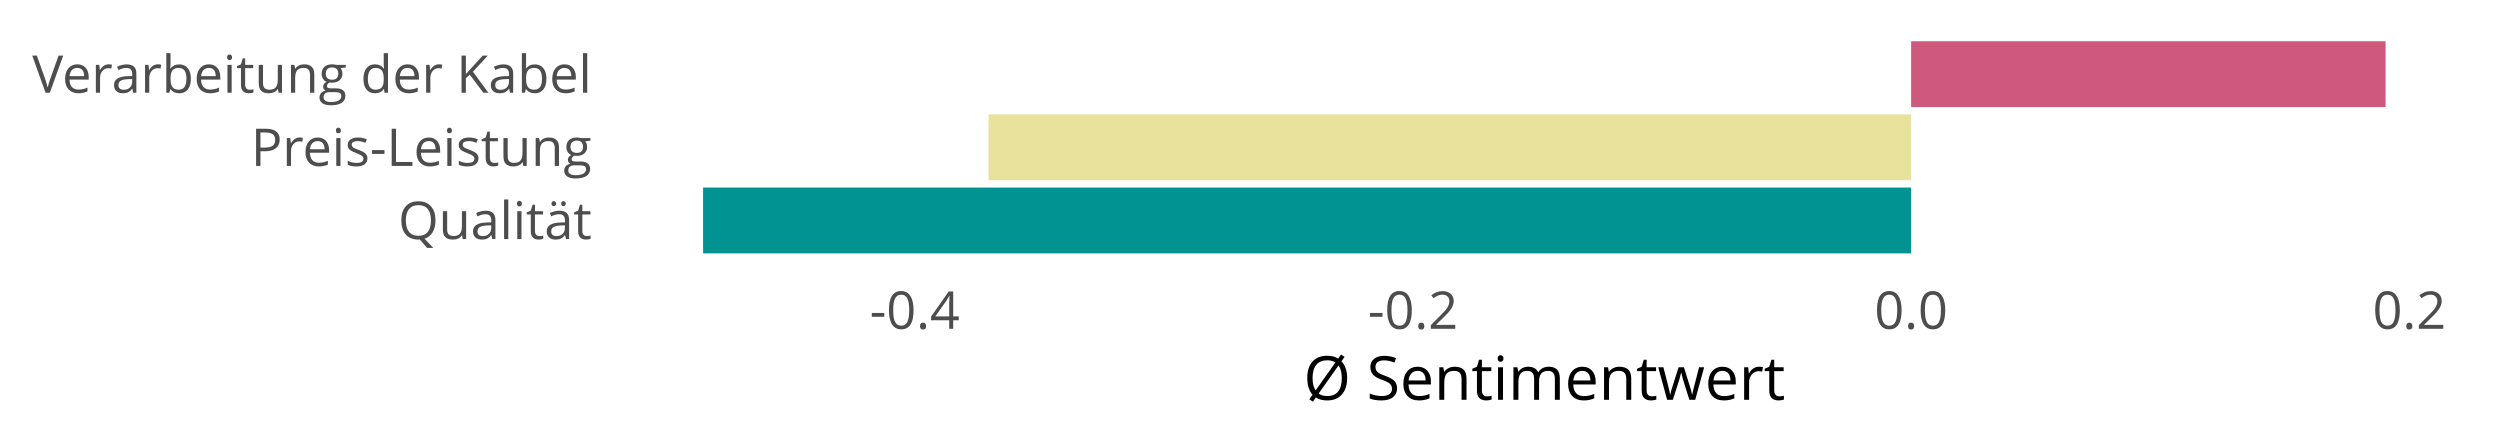
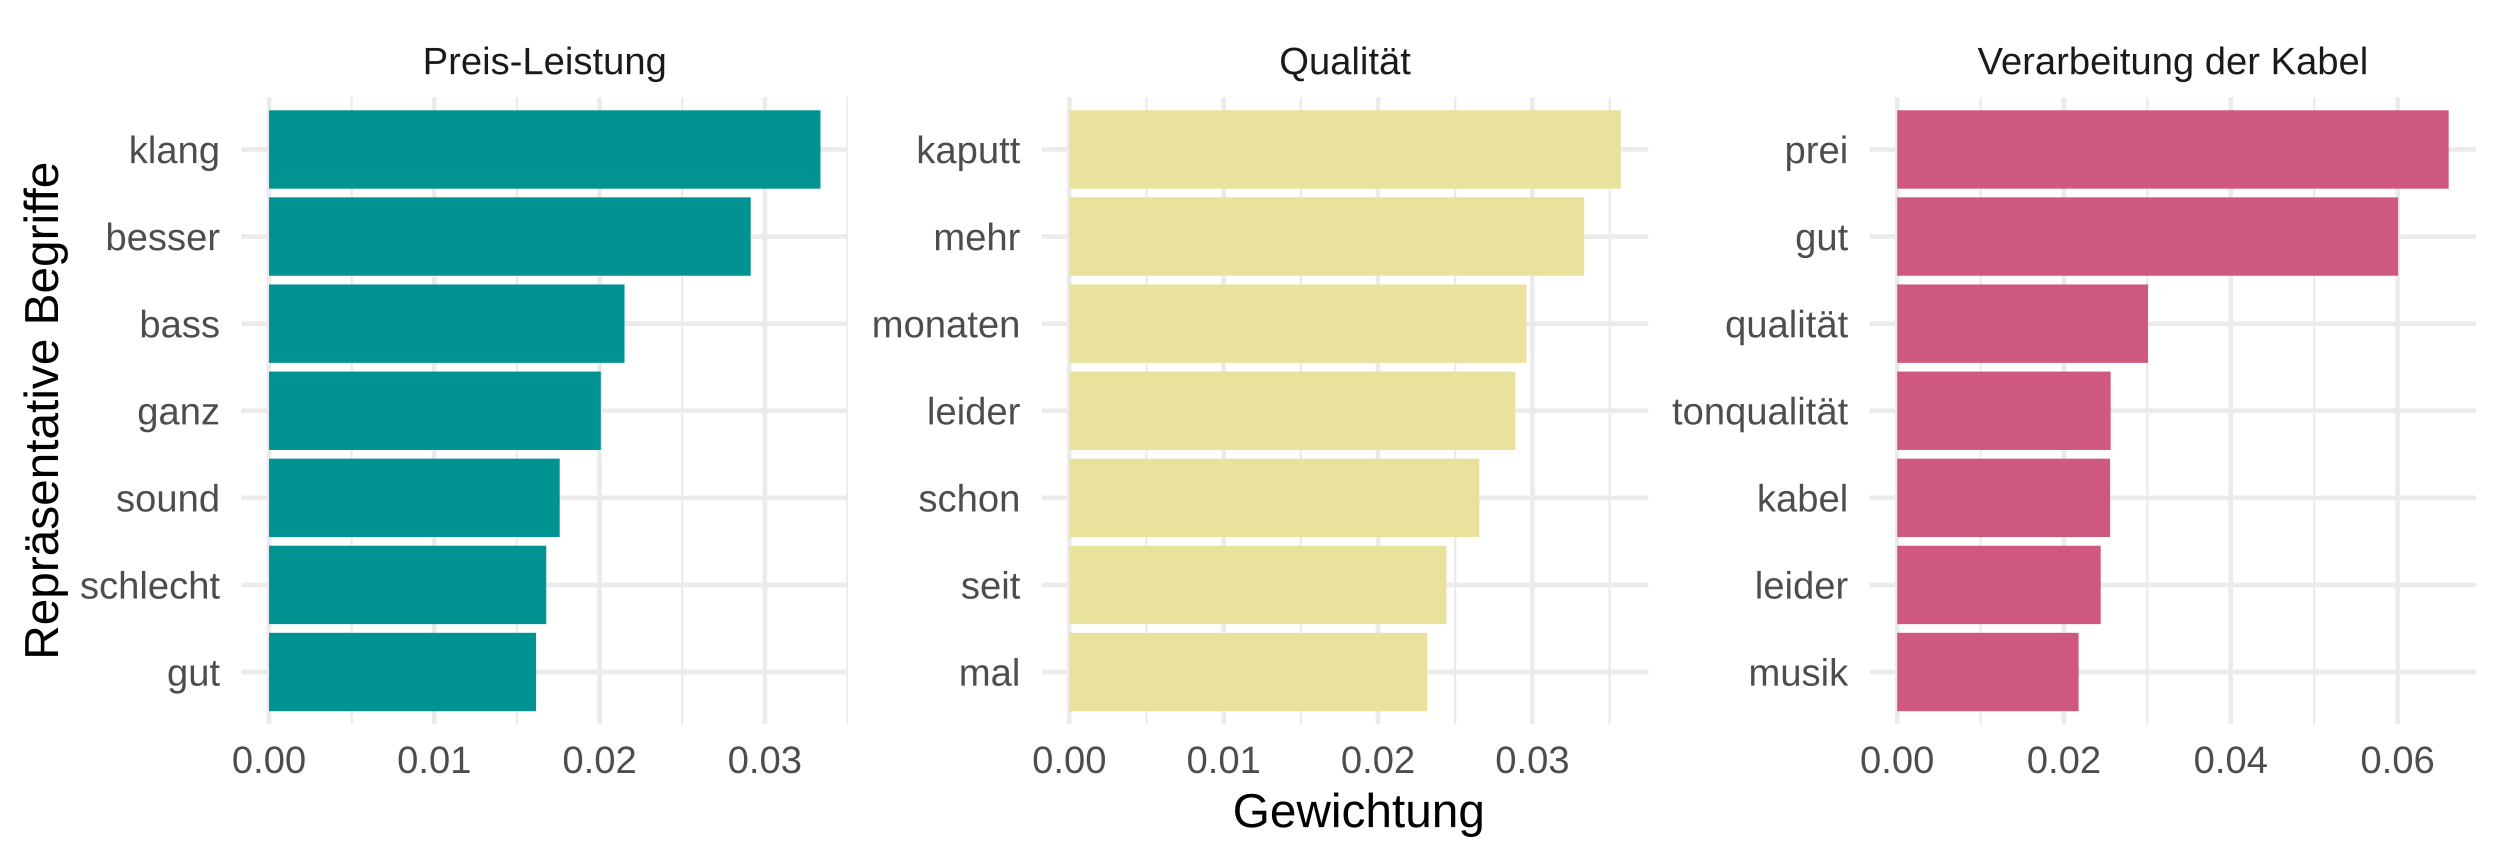
- <svg xmlns="http://www.w3.org/2000/svg" width="576.00pt" height="102.46pt" viewBox="0 0 576.00 102.46">
+ <svg xmlns="http://www.w3.org/2000/svg" width="576.00pt" height="198.37pt" viewBox="0 0 576.00 198.37">
  <g class="svglite">
    <defs>
      <style type="text/css">
    .svglite line, .svglite polyline, .svglite polygon, .svglite path, .svglite rect, .svglite circle {
      fill: none;
      stroke: #000000;
      stroke-linecap: round;
      stroke-linejoin: round;
      stroke-miterlimit: 10.00;
    }
    .svglite text {
      white-space: pre;
    }
    .svglite g.glyphgroup path {
      fill: inherit;
      stroke: none;
    }
  </style>
    </defs>
    <rect width="100%" height="100%" style="stroke: none; fill: none;" />
    <defs>
-       <clipPath id="cpMC4wMHw1NzYuMDB8MC4wMHwxMDIuNDY=">
-         <rect x="0.00" y="0.00" width="576.00" height="102.46" />
+       <clipPath id="cpMC4wMHw1NzYuMDB8MC4wMHwxOTguMzc=">
+         <rect x="0.00" y="0.00" width="576.00" height="198.37" />
      </clipPath>
    </defs>
-     <g clip-path="url(#cpMC4wMHw1NzYuMDB8MC4wMHwxMDIuNDY=)">
-       <rect x="0.00" y="0.00" width="576.00" height="102.46" style="stroke-width: 1.36; stroke: none;" />
-     </g>
+     <g clip-path="url(#cpMC4wMHw1NzYuMDB8MC4wMHwxOTguMzc=)">
+ </g>
    <defs>
-       <clipPath id="cpMTQyLjYxfDU2OS4wM3w2Ljk3fDYwLjkx">
-         <rect x="142.61" y="6.97" width="426.42" height="53.94" />
+       <clipPath id="cpNTUuNjN8MTk1LjM5fDIyLjQwfDE2Ni44Nw==">
+         <rect x="55.63" y="22.40" width="139.76" height="144.48" />
      </clipPath>
    </defs>
-     <g clip-path="url(#cpMTQyLjYxfDU2OS4wM3w2Ljk3fDYwLjkx)">
-       <rect x="142.61" y="6.97" width="426.42" height="53.94" style="stroke-width: 1.36; stroke: none;" />
-       <rect x="161.99" y="43.21" width="278.33" height="15.17" style="stroke-width: 1.07; stroke: none; stroke-linecap: butt; stroke-linejoin: miter; fill: #009392;" />
-       <rect x="227.75" y="26.36" width="212.57" height="15.17" style="stroke-width: 1.07; stroke: none; stroke-linecap: butt; stroke-linejoin: miter; fill: #E9E29C;" />
-       <rect x="440.32" y="9.50" width="109.32" height="15.17" style="stroke-width: 1.07; stroke: none; stroke-linecap: butt; stroke-linejoin: miter; fill: #CF597E;" />
+     <g clip-path="url(#cpNTUuNjN8MTk1LjM5fDIyLjQwfDE2Ni44Nw==)">
+       <polyline points="81.02,166.87 81.02,22.40 " style="stroke-width: 0.53; stroke: #EBEBEB; stroke-linecap: butt;" />
+       <polyline points="119.10,166.87 119.10,22.40 " style="stroke-width: 0.53; stroke: #EBEBEB; stroke-linecap: butt;" />
+       <polyline points="157.18,166.87 157.18,22.40 " style="stroke-width: 0.53; stroke: #EBEBEB; stroke-linecap: butt;" />
+       <polyline points="195.26,166.87 195.26,22.40 " style="stroke-width: 0.53; stroke: #EBEBEB; stroke-linecap: butt;" />
+       <polyline points="55.63,154.83 195.39,154.83 " style="stroke-width: 1.07; stroke: #EBEBEB; stroke-linecap: butt;" />
+       <polyline points="55.63,134.77 195.39,134.77 " style="stroke-width: 1.07; stroke: #EBEBEB; stroke-linecap: butt;" />
+       <polyline points="55.63,114.70 195.39,114.70 " style="stroke-width: 1.07; stroke: #EBEBEB; stroke-linecap: butt;" />
+       <polyline points="55.63,94.63 195.39,94.63 " style="stroke-width: 1.07; stroke: #EBEBEB; stroke-linecap: butt;" />
+       <polyline points="55.63,74.57 195.39,74.57 " style="stroke-width: 1.07; stroke: #EBEBEB; stroke-linecap: butt;" />
+       <polyline points="55.63,54.50 195.39,54.50 " style="stroke-width: 1.07; stroke: #EBEBEB; stroke-linecap: butt;" />
+       <polyline points="55.63,34.44 195.39,34.44 " style="stroke-width: 1.07; stroke: #EBEBEB; stroke-linecap: butt;" />
+       <polyline points="61.98,166.87 61.98,22.40 " style="stroke-width: 1.07; stroke: #EBEBEB; stroke-linecap: butt;" />
+       <polyline points="100.06,166.87 100.06,22.40 " style="stroke-width: 1.07; stroke: #EBEBEB; stroke-linecap: butt;" />
+       <polyline points="138.14,166.87 138.14,22.40 " style="stroke-width: 1.07; stroke: #EBEBEB; stroke-linecap: butt;" />
+       <polyline points="176.22,166.87 176.22,22.40 " style="stroke-width: 1.07; stroke: #EBEBEB; stroke-linecap: butt;" />
+       <rect x="61.98" y="25.41" width="127.06" height="18.06" style="stroke-width: 1.07; stroke: none; stroke-linecap: butt; stroke-linejoin: miter; fill: #009392;" />
+       <rect x="61.98" y="45.47" width="110.98" height="18.06" style="stroke-width: 1.07; stroke: none; stroke-linecap: butt; stroke-linejoin: miter; fill: #009392;" />
+       <rect x="61.98" y="65.54" width="81.91" height="18.06" style="stroke-width: 1.07; stroke: none; stroke-linecap: butt; stroke-linejoin: miter; fill: #009392;" />
+       <rect x="61.98" y="85.61" width="76.45" height="18.06" style="stroke-width: 1.07; stroke: none; stroke-linecap: butt; stroke-linejoin: miter; fill: #009392;" />
+       <rect x="61.98" y="105.67" width="66.98" height="18.06" style="stroke-width: 1.07; stroke: none; stroke-linecap: butt; stroke-linejoin: miter; fill: #009392;" />
+       <rect x="61.98" y="125.74" width="63.88" height="18.06" style="stroke-width: 1.07; stroke: none; stroke-linecap: butt; stroke-linejoin: miter; fill: #009392;" />
+       <rect x="61.98" y="145.80" width="61.54" height="18.06" style="stroke-width: 1.07; stroke: none; stroke-linecap: butt; stroke-linejoin: miter; fill: #009392;" />
    </g>
-     <g clip-path="url(#cpMC4wMHw1NzYuMDB8MC4wMHwxMDIuNDY=)">
-       <text x="136.33" y="55.08" text-anchor="end" style="font-size: 12.00px;fill: #4D4D4D; font-family: &quot;Open Sans&quot;;" textLength="44.66px" lengthAdjust="spacingAndGlyphs">Qualität</text>
-       <text x="136.33" y="38.23" text-anchor="end" style="font-size: 12.00px;fill: #4D4D4D; font-family: &quot;Open Sans&quot;;" textLength="78.73px" lengthAdjust="spacingAndGlyphs">Preis-Leistung</text>
-       <text x="136.33" y="21.37" text-anchor="end" style="font-size: 12.00px;fill: #4D4D4D; font-family: &quot;Open Sans&quot;;" textLength="129.36px" lengthAdjust="spacingAndGlyphs">Verarbeitung der Kabel</text>
-       <text x="210.75" y="75.76" text-anchor="middle" style="font-size: 12.00px;fill: #4D4D4D; font-family: &quot;Open Sans&quot;;" textLength="20.73px" lengthAdjust="spacingAndGlyphs">-0.4</text>
-       <text x="325.54" y="75.76" text-anchor="middle" style="font-size: 12.00px;fill: #4D4D4D; font-family: &quot;Open Sans&quot;;" textLength="20.73px" lengthAdjust="spacingAndGlyphs">-0.2</text>
-       <text x="440.32" y="75.76" text-anchor="middle" style="font-size: 12.00px;fill: #4D4D4D; font-family: &quot;Open Sans&quot;;" textLength="16.88px" lengthAdjust="spacingAndGlyphs">0.0</text>
-       <text x="555.11" y="75.76" text-anchor="middle" style="font-size: 12.00px;fill: #4D4D4D; font-family: &quot;Open Sans&quot;;" textLength="16.88px" lengthAdjust="spacingAndGlyphs">0.2</text>
-       <text x="355.82" y="92.12" text-anchor="middle" style="font-size: 14.00px; font-family: &quot;Open Sans&quot;;" textLength="110.98px" lengthAdjust="spacingAndGlyphs">Ø Sentimentwert</text>
+     <g clip-path="url(#cpMC4wMHw1NzYuMDB8MC4wMHwxOTguMzc=)">
+ </g>
+     <defs>
+       <clipPath id="cpMjQwLjAyfDM3OS43OHwyMi40MHwxNjYuODc=">
+         <rect x="240.02" y="22.40" width="139.76" height="144.48" />
+       </clipPath>
+     </defs>
+     <g clip-path="url(#cpMjQwLjAyfDM3OS43OHwyMi40MHwxNjYuODc=)">
+       <polyline points="264.16,166.87 264.16,22.40 " style="stroke-width: 0.53; stroke: #EBEBEB; stroke-linecap: butt;" />
+       <polyline points="299.72,166.87 299.72,22.40 " style="stroke-width: 0.53; stroke: #EBEBEB; stroke-linecap: butt;" />
+       <polyline points="335.28,166.87 335.28,22.40 " style="stroke-width: 0.53; stroke: #EBEBEB; stroke-linecap: butt;" />
+       <polyline points="370.85,166.87 370.85,22.40 " style="stroke-width: 0.53; stroke: #EBEBEB; stroke-linecap: butt;" />
+       <polyline points="240.02,154.83 379.78,154.83 " style="stroke-width: 1.07; stroke: #EBEBEB; stroke-linecap: butt;" />
+       <polyline points="240.02,134.77 379.78,134.77 " style="stroke-width: 1.07; stroke: #EBEBEB; stroke-linecap: butt;" />
+       <polyline points="240.02,114.70 379.78,114.70 " style="stroke-width: 1.07; stroke: #EBEBEB; stroke-linecap: butt;" />
+       <polyline points="240.02,94.63 379.78,94.63 " style="stroke-width: 1.07; stroke: #EBEBEB; stroke-linecap: butt;" />
+       <polyline points="240.02,74.57 379.78,74.57 " style="stroke-width: 1.07; stroke: #EBEBEB; stroke-linecap: butt;" />
+       <polyline points="240.02,54.50 379.78,54.50 " style="stroke-width: 1.07; stroke: #EBEBEB; stroke-linecap: butt;" />
+       <polyline points="240.02,34.44 379.78,34.44 " style="stroke-width: 1.07; stroke: #EBEBEB; stroke-linecap: butt;" />
+       <polyline points="246.37,166.87 246.37,22.40 " style="stroke-width: 1.07; stroke: #EBEBEB; stroke-linecap: butt;" />
+       <polyline points="281.94,166.87 281.94,22.40 " style="stroke-width: 1.07; stroke: #EBEBEB; stroke-linecap: butt;" />
+       <polyline points="317.50,166.87 317.50,22.40 " style="stroke-width: 1.07; stroke: #EBEBEB; stroke-linecap: butt;" />
+       <polyline points="353.07,166.87 353.07,22.40 " style="stroke-width: 1.07; stroke: #EBEBEB; stroke-linecap: butt;" />
+       <rect x="246.37" y="25.41" width="127.06" height="18.06" style="stroke-width: 1.07; stroke: none; stroke-linecap: butt; stroke-linejoin: miter; fill: #E9E29C;" />
+       <rect x="246.37" y="45.47" width="118.64" height="18.06" style="stroke-width: 1.07; stroke: none; stroke-linecap: butt; stroke-linejoin: miter; fill: #E9E29C;" />
+       <rect x="246.37" y="65.54" width="105.34" height="18.06" style="stroke-width: 1.07; stroke: none; stroke-linecap: butt; stroke-linejoin: miter; fill: #E9E29C;" />
+       <rect x="246.37" y="85.61" width="102.77" height="18.06" style="stroke-width: 1.07; stroke: none; stroke-linecap: butt; stroke-linejoin: miter; fill: #E9E29C;" />
+       <rect x="246.37" y="105.67" width="94.48" height="18.06" style="stroke-width: 1.07; stroke: none; stroke-linecap: butt; stroke-linejoin: miter; fill: #E9E29C;" />
+       <rect x="246.37" y="125.74" width="86.88" height="18.06" style="stroke-width: 1.07; stroke: none; stroke-linecap: butt; stroke-linejoin: miter; fill: #E9E29C;" />
+       <rect x="246.37" y="145.80" width="82.50" height="18.06" style="stroke-width: 1.07; stroke: none; stroke-linecap: butt; stroke-linejoin: miter; fill: #E9E29C;" />
+     </g>
+     <g clip-path="url(#cpMC4wMHw1NzYuMDB8MC4wMHwxOTguMzc=)">
+ </g>
+     <defs>
+       <clipPath id="cpNDMwLjc2fDU3MC41MnwyMi40MHwxNjYuODc=">
+         <rect x="430.76" y="22.40" width="139.76" height="144.48" />
+       </clipPath>
+     </defs>
+     <g clip-path="url(#cpNDMwLjc2fDU3MC41MnwyMi40MHwxNjYuODc=)">
+       <polyline points="456.33,166.87 456.33,22.40 " style="stroke-width: 0.53; stroke: #EBEBEB; stroke-linecap: butt;" />
+       <polyline points="494.76,166.87 494.76,22.40 " style="stroke-width: 0.53; stroke: #EBEBEB; stroke-linecap: butt;" />
+       <polyline points="533.19,166.87 533.19,22.40 " style="stroke-width: 0.53; stroke: #EBEBEB; stroke-linecap: butt;" />
+       <polyline points="430.76,154.83 570.52,154.83 " style="stroke-width: 1.07; stroke: #EBEBEB; stroke-linecap: butt;" />
+       <polyline points="430.76,134.77 570.52,134.77 " style="stroke-width: 1.07; stroke: #EBEBEB; stroke-linecap: butt;" />
+       <polyline points="430.76,114.70 570.52,114.70 " style="stroke-width: 1.07; stroke: #EBEBEB; stroke-linecap: butt;" />
+       <polyline points="430.76,94.63 570.52,94.63 " style="stroke-width: 1.07; stroke: #EBEBEB; stroke-linecap: butt;" />
+       <polyline points="430.76,74.57 570.52,74.57 " style="stroke-width: 1.07; stroke: #EBEBEB; stroke-linecap: butt;" />
+       <polyline points="430.76,54.50 570.52,54.50 " style="stroke-width: 1.07; stroke: #EBEBEB; stroke-linecap: butt;" />
+       <polyline points="430.76,34.44 570.52,34.44 " style="stroke-width: 1.07; stroke: #EBEBEB; stroke-linecap: butt;" />
+       <polyline points="437.11,166.87 437.11,22.40 " style="stroke-width: 1.07; stroke: #EBEBEB; stroke-linecap: butt;" />
+       <polyline points="475.54,166.87 475.54,22.40 " style="stroke-width: 1.07; stroke: #EBEBEB; stroke-linecap: butt;" />
+       <polyline points="513.97,166.87 513.97,22.40 " style="stroke-width: 1.07; stroke: #EBEBEB; stroke-linecap: butt;" />
+       <polyline points="552.41,166.87 552.41,22.40 " style="stroke-width: 1.07; stroke: #EBEBEB; stroke-linecap: butt;" />
+       <rect x="437.11" y="25.41" width="127.06" height="18.06" style="stroke-width: 1.07; stroke: none; stroke-linecap: butt; stroke-linejoin: miter; fill: #CF597E;" />
+       <rect x="437.11" y="45.47" width="115.42" height="18.06" style="stroke-width: 1.07; stroke: none; stroke-linecap: butt; stroke-linejoin: miter; fill: #CF597E;" />
+       <rect x="437.11" y="65.54" width="57.79" height="18.06" style="stroke-width: 1.07; stroke: none; stroke-linecap: butt; stroke-linejoin: miter; fill: #CF597E;" />
+       <rect x="437.11" y="85.61" width="49.18" height="18.06" style="stroke-width: 1.07; stroke: none; stroke-linecap: butt; stroke-linejoin: miter; fill: #CF597E;" />
+       <rect x="437.11" y="105.67" width="49.06" height="18.06" style="stroke-width: 1.07; stroke: none; stroke-linecap: butt; stroke-linejoin: miter; fill: #CF597E;" />
+       <rect x="437.11" y="125.74" width="46.89" height="18.06" style="stroke-width: 1.07; stroke: none; stroke-linecap: butt; stroke-linejoin: miter; fill: #CF597E;" />
+       <rect x="437.11" y="145.80" width="41.80" height="18.06" style="stroke-width: 1.07; stroke: none; stroke-linecap: butt; stroke-linejoin: miter; fill: #CF597E;" />
+     </g>
+     <g clip-path="url(#cpMC4wMHw1NzYuMDB8MC4wMHwxOTguMzc=)">
+ </g>
+     <defs>
+       <clipPath id="cpNTUuNjN8MTk1LjM5fDUuNDh8MjIuNDA=">
+         <rect x="55.63" y="5.48" width="139.76" height="16.92" />
+       </clipPath>
+     </defs>
+     <g clip-path="url(#cpNTUuNjN8MTk1LjM5fDUuNDh8MjIuNDA=)">
+       <text x="125.51" y="17.09" text-anchor="middle" style="font-size: 8.80px;fill: #1A1A1A; font-family: &quot;Arial&quot;;" textLength="56.22px" lengthAdjust="spacingAndGlyphs">Preis-Leistung</text>
+     </g>
+     <g clip-path="url(#cpMC4wMHw1NzYuMDB8MC4wMHwxOTguMzc=)">
+ </g>
+     <defs>
+       <clipPath id="cpMjQwLjAyfDM3OS43OHw1LjQ4fDIyLjQw">
+         <rect x="240.02" y="5.48" width="139.76" height="16.92" />
+       </clipPath>
+     </defs>
+     <g clip-path="url(#cpMjQwLjAyfDM3OS43OHw1LjQ4fDIyLjQw)">
+       <text x="309.90" y="17.09" text-anchor="middle" style="font-size: 8.80px;fill: #1A1A1A; font-family: &quot;Arial&quot;;" textLength="30.30px" lengthAdjust="spacingAndGlyphs">Qualität</text>
+     </g>
+     <g clip-path="url(#cpMC4wMHw1NzYuMDB8MC4wMHwxOTguMzc=)">
+ </g>
+     <defs>
+       <clipPath id="cpNDMwLjc2fDU3MC41Mnw1LjQ4fDIyLjQw">
+         <rect x="430.76" y="5.48" width="139.76" height="16.92" />
+       </clipPath>
+     </defs>
+     <g clip-path="url(#cpNDMwLjc2fDU3MC41Mnw1LjQ4fDIyLjQw)">
+       <text x="500.64" y="17.09" text-anchor="middle" style="font-size: 8.80px;fill: #1A1A1A; font-family: &quot;Arial&quot;;" textLength="89.94px" lengthAdjust="spacingAndGlyphs">Verarbeitung der Kabel</text>
+     </g>
+     <g clip-path="url(#cpMC4wMHw1NzYuMDB8MC4wMHwxOTguMzc=)">
+       <text x="61.98" y="178.10" text-anchor="middle" style="font-size: 8.80px;fill: #4D4D4D; font-family: &quot;Arial&quot;;" textLength="17.11px" lengthAdjust="spacingAndGlyphs">0.00</text>
+       <text x="100.06" y="178.10" text-anchor="middle" style="font-size: 8.80px;fill: #4D4D4D; font-family: &quot;Arial&quot;;" textLength="17.11px" lengthAdjust="spacingAndGlyphs">0.01</text>
+       <text x="138.14" y="178.10" text-anchor="middle" style="font-size: 8.80px;fill: #4D4D4D; font-family: &quot;Arial&quot;;" textLength="17.11px" lengthAdjust="spacingAndGlyphs">0.02</text>
+       <text x="176.22" y="178.10" text-anchor="middle" style="font-size: 8.80px;fill: #4D4D4D; font-family: &quot;Arial&quot;;" textLength="17.11px" lengthAdjust="spacingAndGlyphs">0.03</text>
+       <text x="246.37" y="178.10" text-anchor="middle" style="font-size: 8.80px;fill: #4D4D4D; font-family: &quot;Arial&quot;;" textLength="17.11px" lengthAdjust="spacingAndGlyphs">0.00</text>
+       <text x="281.94" y="178.10" text-anchor="middle" style="font-size: 8.80px;fill: #4D4D4D; font-family: &quot;Arial&quot;;" textLength="17.11px" lengthAdjust="spacingAndGlyphs">0.01</text>
+       <text x="317.50" y="178.10" text-anchor="middle" style="font-size: 8.80px;fill: #4D4D4D; font-family: &quot;Arial&quot;;" textLength="17.11px" lengthAdjust="spacingAndGlyphs">0.02</text>
+       <text x="353.07" y="178.10" text-anchor="middle" style="font-size: 8.80px;fill: #4D4D4D; font-family: &quot;Arial&quot;;" textLength="17.11px" lengthAdjust="spacingAndGlyphs">0.03</text>
+       <text x="437.11" y="178.10" text-anchor="middle" style="font-size: 8.80px;fill: #4D4D4D; font-family: &quot;Arial&quot;;" textLength="17.11px" lengthAdjust="spacingAndGlyphs">0.00</text>
+       <text x="475.54" y="178.10" text-anchor="middle" style="font-size: 8.80px;fill: #4D4D4D; font-family: &quot;Arial&quot;;" textLength="17.11px" lengthAdjust="spacingAndGlyphs">0.02</text>
+       <text x="513.97" y="178.10" text-anchor="middle" style="font-size: 8.80px;fill: #4D4D4D; font-family: &quot;Arial&quot;;" textLength="17.11px" lengthAdjust="spacingAndGlyphs">0.04</text>
+       <text x="552.41" y="178.10" text-anchor="middle" style="font-size: 8.80px;fill: #4D4D4D; font-family: &quot;Arial&quot;;" textLength="17.11px" lengthAdjust="spacingAndGlyphs">0.06</text>
+       <text x="425.83" y="157.98" text-anchor="end" style="font-size: 8.80px;fill: #4D4D4D; font-family: &quot;Arial&quot;;" textLength="22.98px" lengthAdjust="spacingAndGlyphs">musik</text>
+       <text x="425.83" y="137.92" text-anchor="end" style="font-size: 8.80px;fill: #4D4D4D; font-family: &quot;Arial&quot;;" textLength="21.50px" lengthAdjust="spacingAndGlyphs">leider</text>
+       <text x="425.83" y="117.85" text-anchor="end" style="font-size: 8.80px;fill: #4D4D4D; font-family: &quot;Arial&quot;;" textLength="21.03px" lengthAdjust="spacingAndGlyphs">kabel</text>
+       <text x="425.83" y="97.78" text-anchor="end" style="font-size: 8.80px;fill: #4D4D4D; font-family: &quot;Arial&quot;;" textLength="40.56px" lengthAdjust="spacingAndGlyphs">tonqualität</text>
+       <text x="425.83" y="77.72" text-anchor="end" style="font-size: 8.80px;fill: #4D4D4D; font-family: &quot;Arial&quot;;" textLength="28.34px" lengthAdjust="spacingAndGlyphs">qualität</text>
+       <text x="425.83" y="57.65" text-anchor="end" style="font-size: 8.80px;fill: #4D4D4D; font-family: &quot;Arial&quot;;" textLength="12.22px" lengthAdjust="spacingAndGlyphs">gut</text>
+       <text x="425.83" y="37.59" text-anchor="end" style="font-size: 8.80px;fill: #4D4D4D; font-family: &quot;Arial&quot;;" textLength="14.66px" lengthAdjust="spacingAndGlyphs">prei</text>
+       <text x="235.09" y="157.98" text-anchor="end" style="font-size: 8.80px;fill: #4D4D4D; font-family: &quot;Arial&quot;;" textLength="14.17px" lengthAdjust="spacingAndGlyphs">mal</text>
+       <text x="235.09" y="137.92" text-anchor="end" style="font-size: 8.80px;fill: #4D4D4D; font-family: &quot;Arial&quot;;" textLength="13.69px" lengthAdjust="spacingAndGlyphs">seit</text>
+       <text x="235.09" y="117.85" text-anchor="end" style="font-size: 8.80px;fill: #4D4D4D; font-family: &quot;Arial&quot;;" textLength="23.48px" lengthAdjust="spacingAndGlyphs">schon</text>
+       <text x="235.09" y="97.78" text-anchor="end" style="font-size: 8.80px;fill: #4D4D4D; font-family: &quot;Arial&quot;;" textLength="21.50px" lengthAdjust="spacingAndGlyphs">leider</text>
+       <text x="235.09" y="77.72" text-anchor="end" style="font-size: 8.80px;fill: #4D4D4D; font-family: &quot;Arial&quot;;" textLength="34.22px" lengthAdjust="spacingAndGlyphs">monaten</text>
+       <text x="235.09" y="57.65" text-anchor="end" style="font-size: 8.80px;fill: #4D4D4D; font-family: &quot;Arial&quot;;" textLength="20.03px" lengthAdjust="spacingAndGlyphs">mehr</text>
+       <text x="235.09" y="37.59" text-anchor="end" style="font-size: 8.80px;fill: #4D4D4D; font-family: &quot;Arial&quot;;" textLength="23.95px" lengthAdjust="spacingAndGlyphs">kaputt</text>
+       <text x="50.70" y="157.98" text-anchor="end" style="font-size: 8.80px;fill: #4D4D4D; font-family: &quot;Arial&quot;;" textLength="12.22px" lengthAdjust="spacingAndGlyphs">gut</text>
+       <text x="50.70" y="137.92" text-anchor="end" style="font-size: 8.80px;fill: #4D4D4D; font-family: &quot;Arial&quot;;" textLength="32.28px" lengthAdjust="spacingAndGlyphs">schlecht</text>
+       <text x="50.70" y="117.85" text-anchor="end" style="font-size: 8.80px;fill: #4D4D4D; font-family: &quot;Arial&quot;;" textLength="23.97px" lengthAdjust="spacingAndGlyphs">sound</text>
+       <text x="50.70" y="97.78" text-anchor="end" style="font-size: 8.80px;fill: #4D4D4D; font-family: &quot;Arial&quot;;" textLength="19.08px" lengthAdjust="spacingAndGlyphs">ganz</text>
+       <text x="50.70" y="77.72" text-anchor="end" style="font-size: 8.80px;fill: #4D4D4D; font-family: &quot;Arial&quot;;" textLength="18.59px" lengthAdjust="spacingAndGlyphs">bass</text>
+       <text x="50.70" y="57.65" text-anchor="end" style="font-size: 8.80px;fill: #4D4D4D; font-family: &quot;Arial&quot;;" textLength="26.41px" lengthAdjust="spacingAndGlyphs">besser</text>
+       <text x="50.70" y="37.59" text-anchor="end" style="font-size: 8.80px;fill: #4D4D4D; font-family: &quot;Arial&quot;;" textLength="21.03px" lengthAdjust="spacingAndGlyphs">klang</text>
+       <text x="313.07" y="190.57" text-anchor="middle" style="font-size: 11.00px; font-family: &quot;Arial&quot;;" textLength="58.12px" lengthAdjust="spacingAndGlyphs">Gewichtung</text>
+       <text transform="translate(13.36,94.63) rotate(-90)" text-anchor="middle" style="font-size: 11.00px; font-family: &quot;Arial&quot;;" textLength="114.83px" lengthAdjust="spacingAndGlyphs">Repräsentative Begriffe</text>
    </g>
  </g>
</svg>
